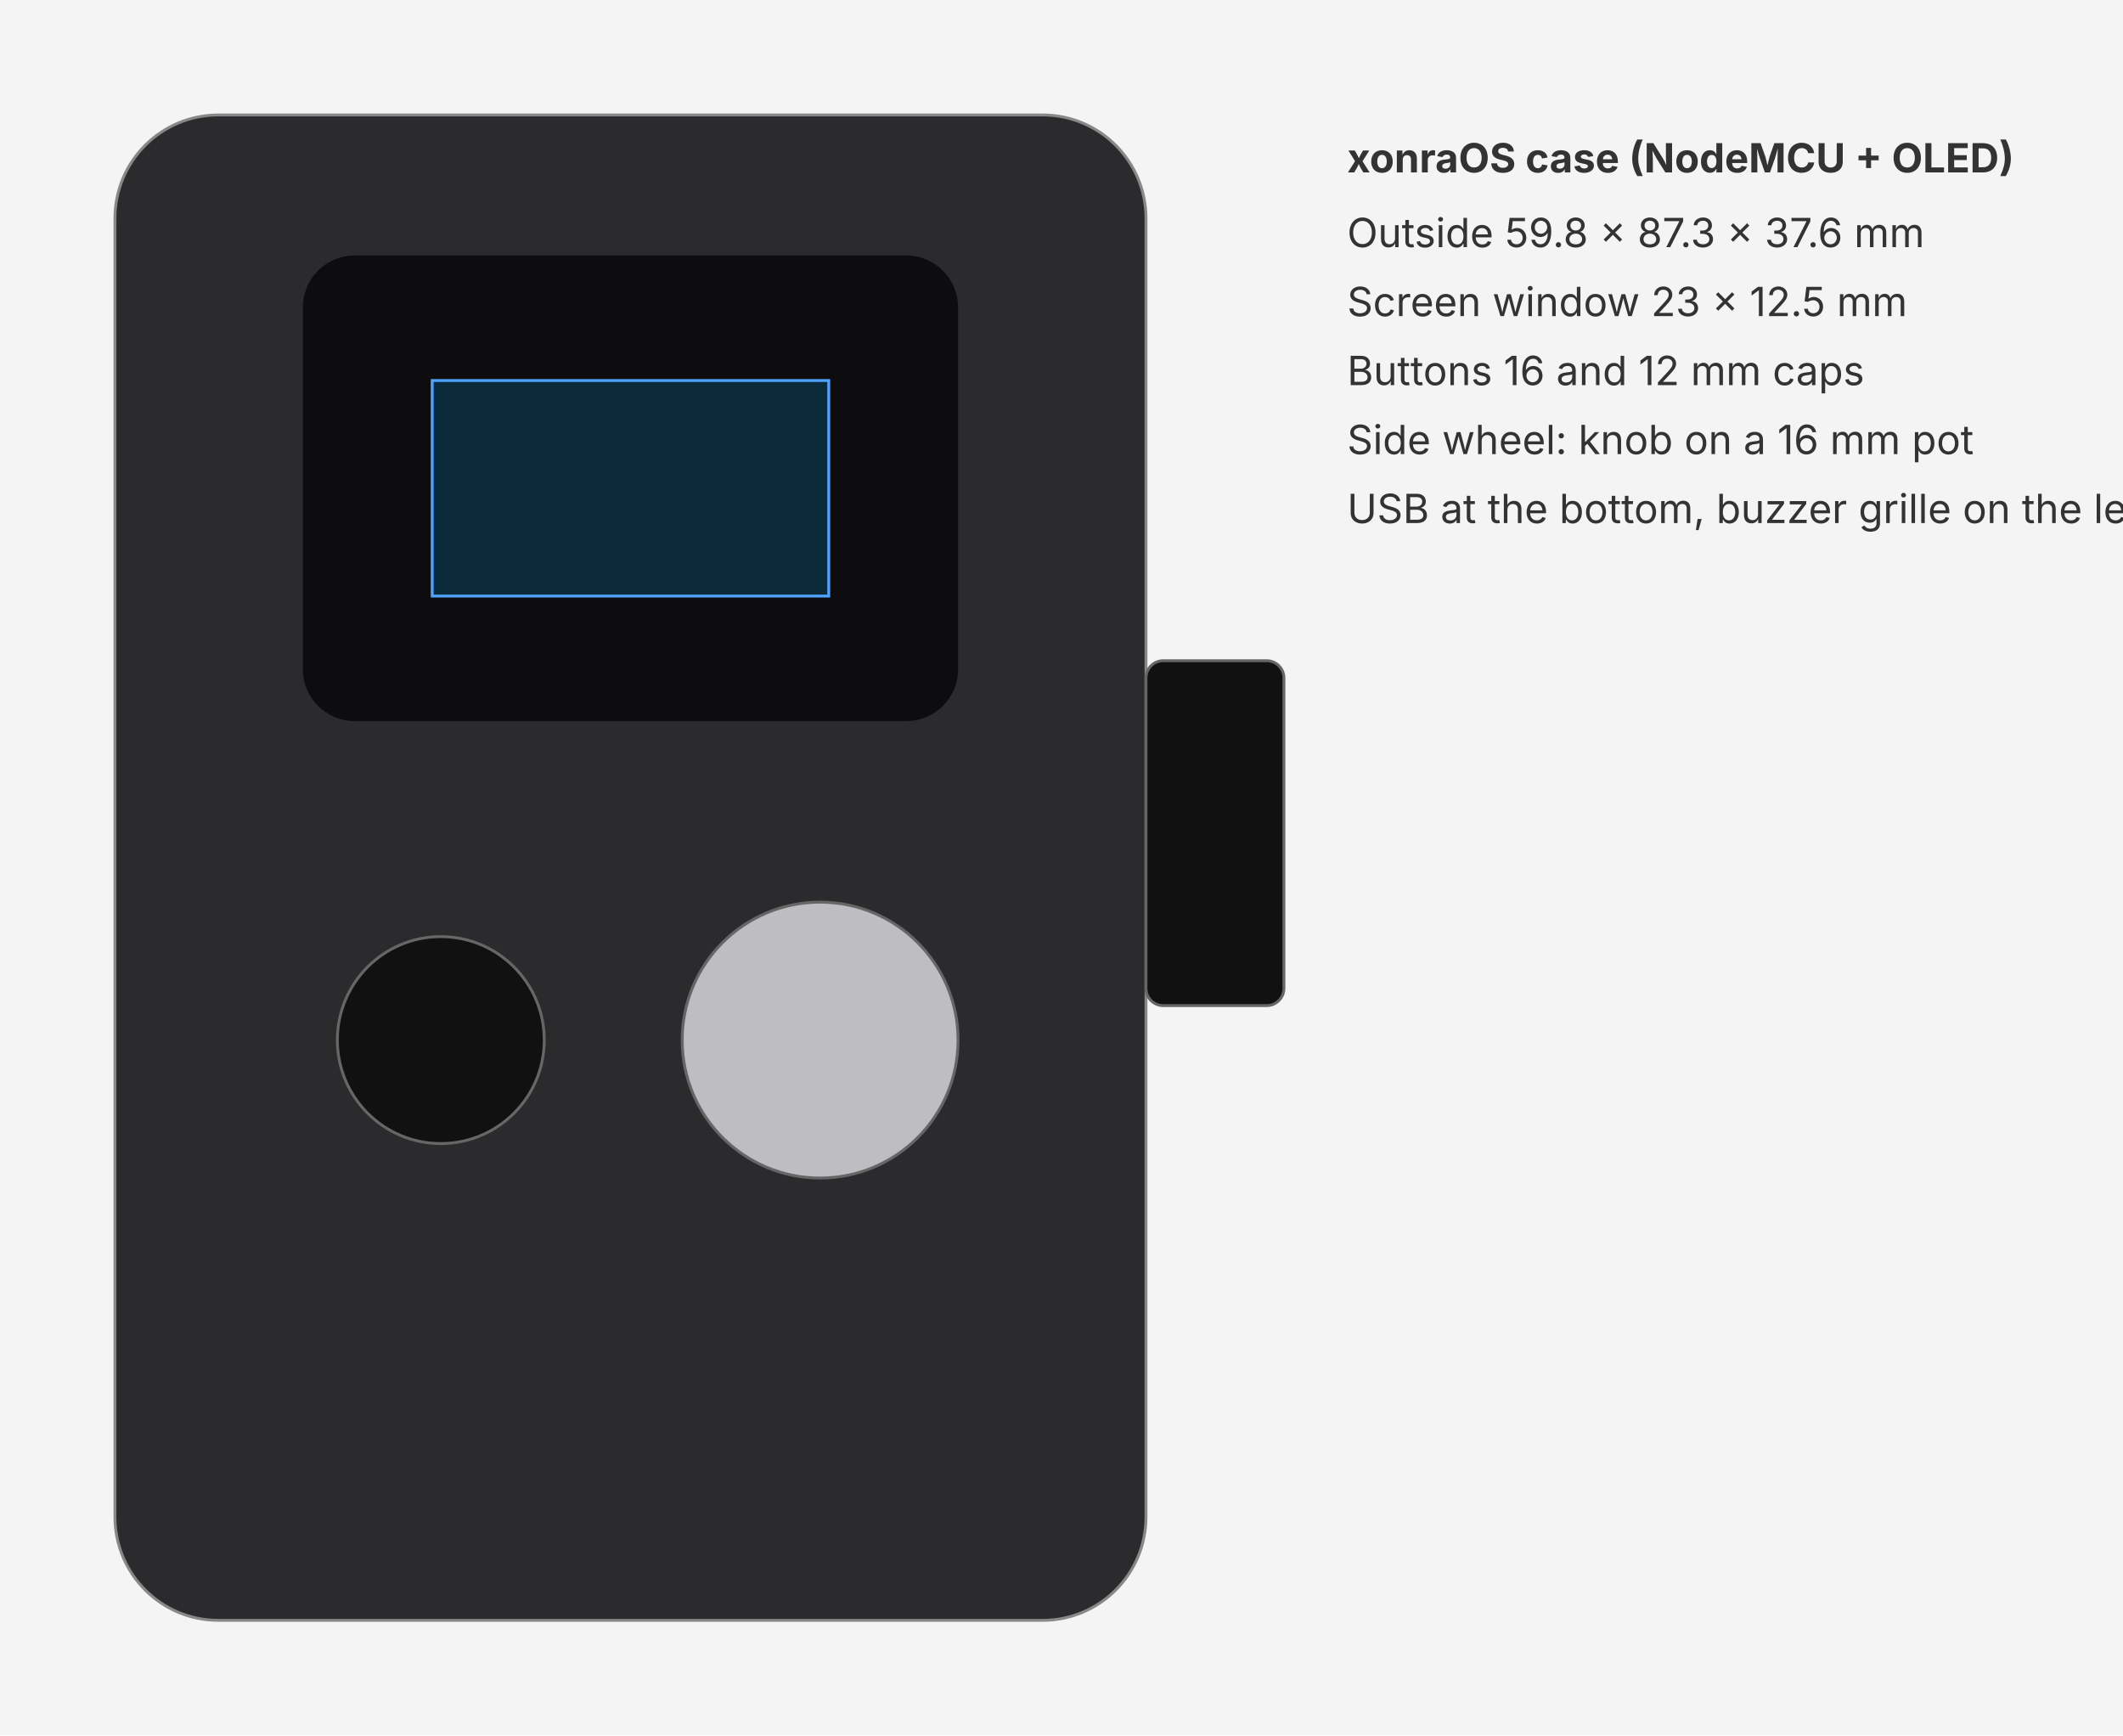
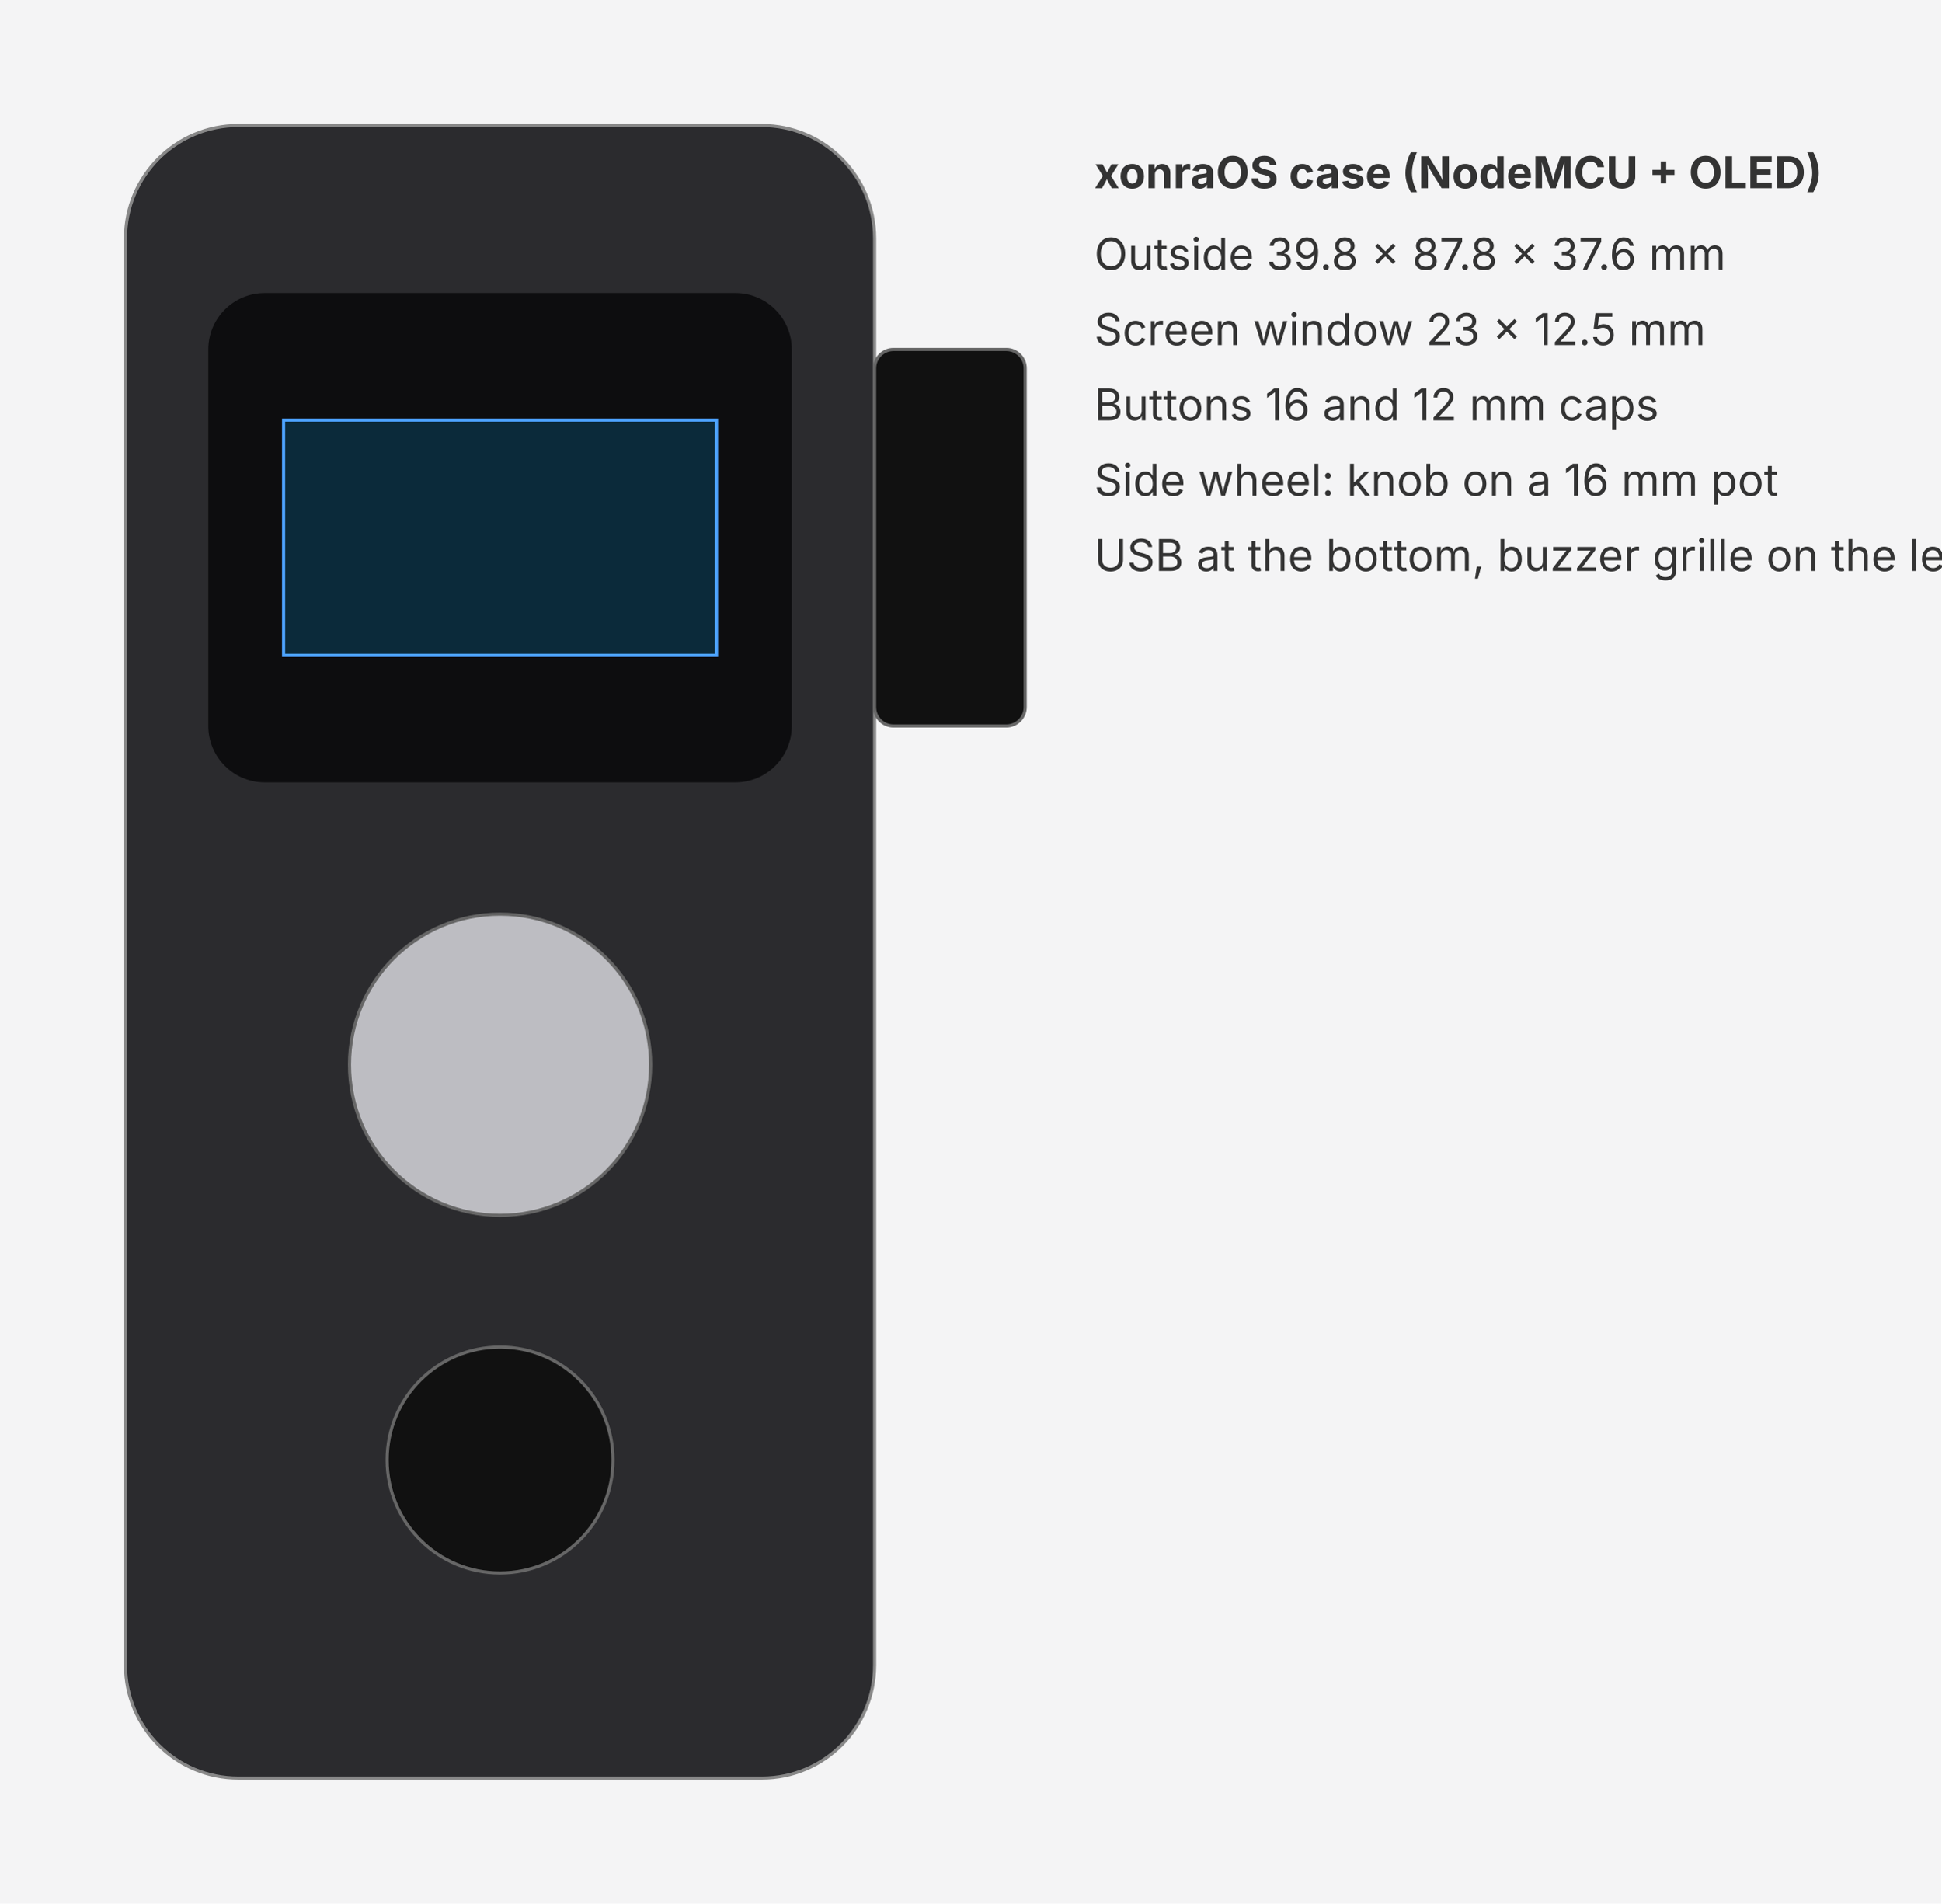
- <svg xmlns="http://www.w3.org/2000/svg" viewBox="0 0 738.8 603.8" font-family="Inter, Arial, sans-serif">
+ <svg xmlns="http://www.w3.org/2000/svg" viewBox="0 0 618.8 606.8" font-family="Inter, Arial, sans-serif">
  <rect width="100%" height="100%" fill="#f4f4f5" />
-   <rect x="40" y="40" width="358.8" height="523.8" rx="36" fill="#2b2b2e" stroke="#888" />
-   <rect x="105.4" y="88.9" width="228" height="162" rx="18" fill="#0d0d0f" />
-   <rect x="150.4" y="132.4" width="138" height="75" fill="#0b2a3a" stroke="#4da3ff" />
-   <circle cx="285.4" cy="361.9" r="48" fill="#bdbdc2" stroke="#666" />
-   <circle cx="153.4" cy="361.9" r="36" fill="#111" stroke="#666" />
-   <rect x="398.8" y="229.9" width="48" height="120" rx="6" fill="#111" stroke="#666" />
+   <rect x="40" y="40" width="238.8" height="526.8" rx="36" fill="#2b2b2e" stroke="#888" />
+   <rect x="66.4" y="93.4" width="186" height="156" rx="18" fill="#0d0d0f" />
+   <rect x="90.4" y="133.9" width="138" height="75" fill="#0b2a3a" stroke="#4da3ff" />
+   <circle cx="159.4" cy="339.4" r="48" fill="#bdbdc2" stroke="#666" />
+   <circle cx="159.4" cy="465.4" r="36" fill="#111" stroke="#666" />
+   <rect x="278.8" y="111.4" width="48" height="120" rx="6" fill="#111" stroke="#666" />
  <g font-size="14" fill="#333">
-     <text x="468.8" y="60" font-weight="700">xonraOS case (NodeMCU + OLED)</text>
-     <text x="468.8" y="86">Outside 59.8 × 87.3 × 37.6 mm</text>
-     <text x="468.8" y="110">Screen window 23 × 12.5 mm</text>
-     <text x="468.8" y="134">Buttons 16 and 12 mm caps</text>
-     <text x="468.8" y="158">Side wheel: knob on a 16 mm pot</text>
-     <text x="468.8" y="182">USB at the bottom, buzzer grille on the left</text>
+     <text x="348.8" y="60" font-weight="700">xonraOS case (NodeMCU + OLED)</text>
+     <text x="348.8" y="86">Outside 39.8 × 87.8 × 37.6 mm</text>
+     <text x="348.8" y="110">Screen window 23 × 12.5 mm</text>
+     <text x="348.8" y="134">Buttons 16 and 12 mm caps</text>
+     <text x="348.8" y="158">Side wheel: knob on a 16 mm pot</text>
+     <text x="348.8" y="182">USB at the bottom, buzzer grille on the left</text>
  </g>
</svg>
